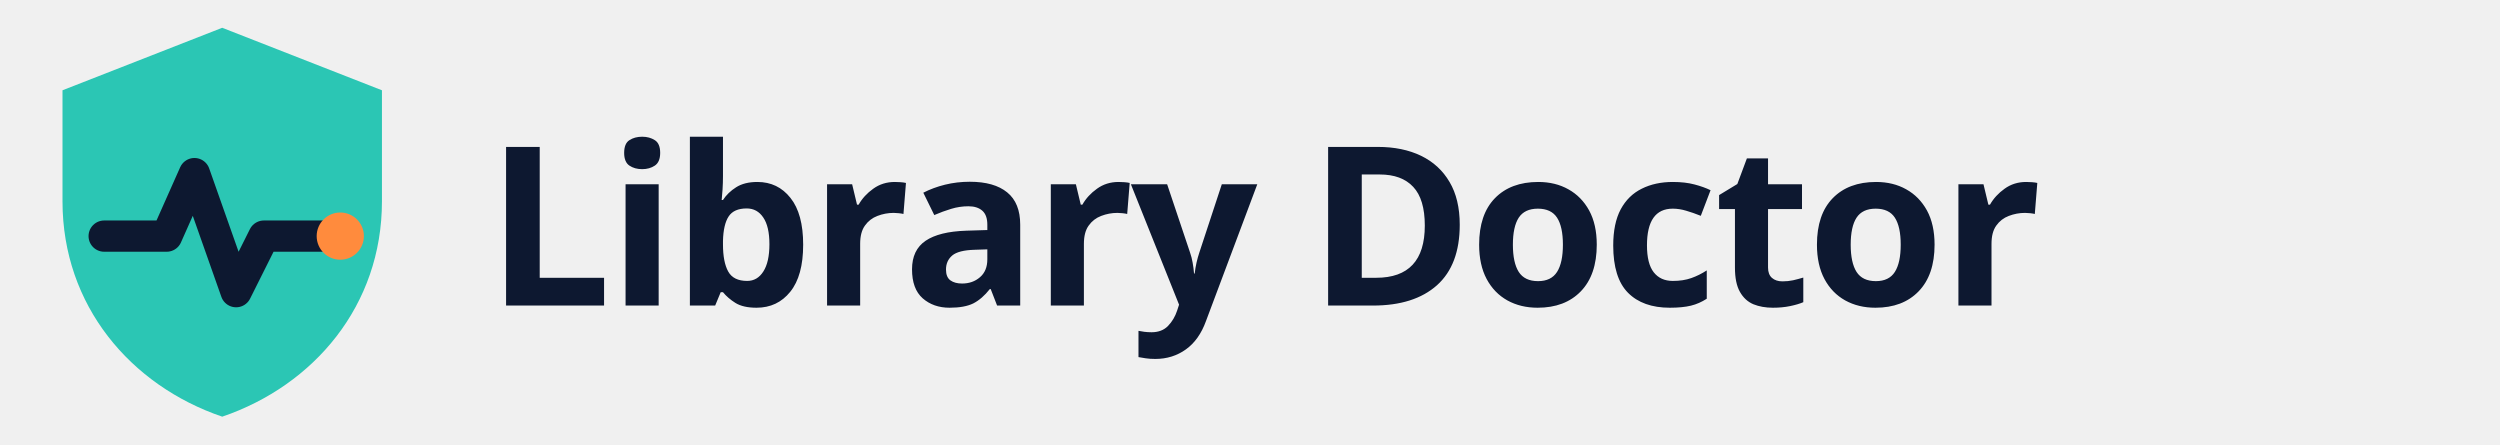
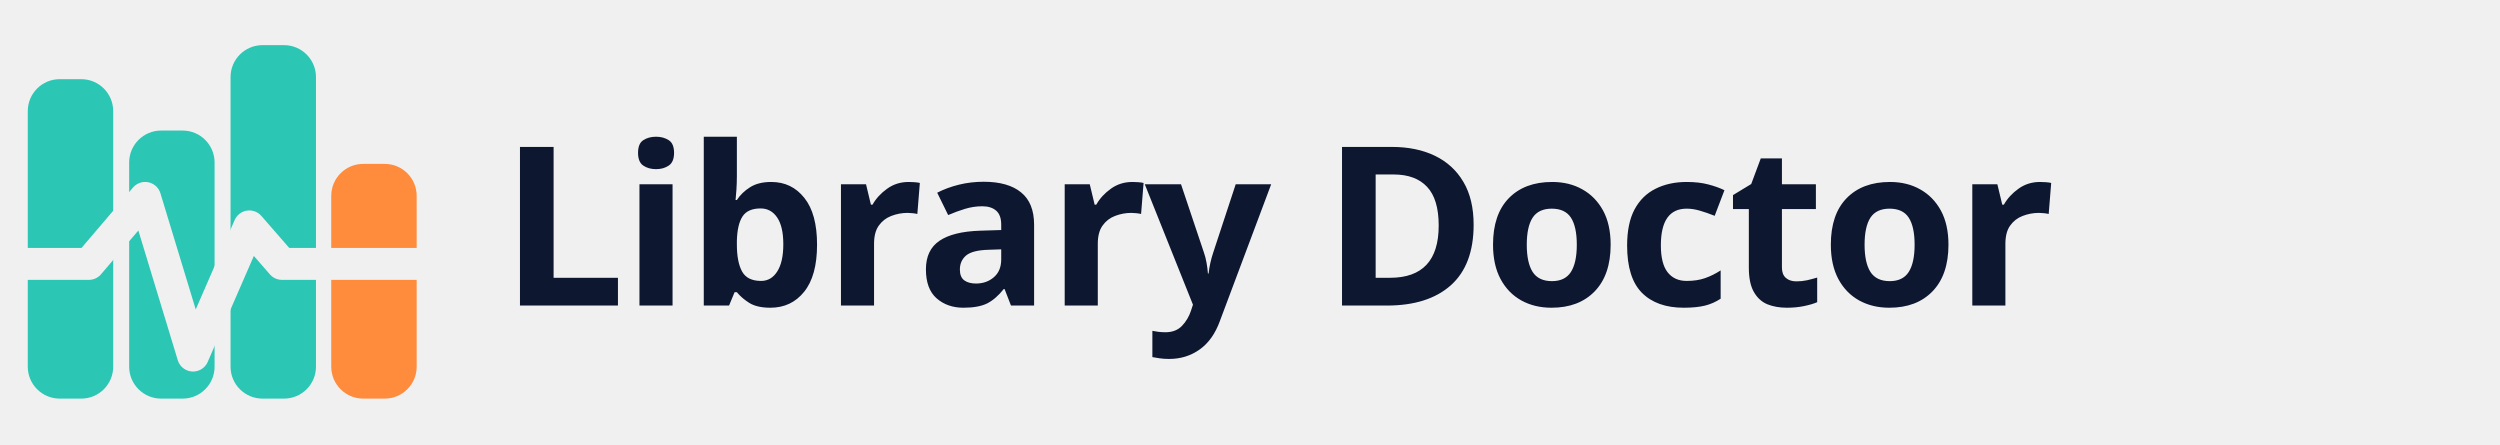
<svg xmlns="http://www.w3.org/2000/svg" viewBox="0 0 360 64" width="360" height="64" role="img" aria-label="Library Doctor">
-   <path d="M32 4 9 13v16c0 15 9.8 26.5 23 31 13.2-4.5 23-16 23-31V13z" fill="#2bc6b4" />
-   <path d="M15 34h9l4-9 6 17 4-8h11" fill="none" stroke="#0d1830" stroke-width="4.5" stroke-linecap="round" stroke-linejoin="round" />
-   <circle cx="49" cy="34" r="3.4" fill="#ff8b3d" />
-   <text x="70" y="44" font-family="Outfit, 'Segoe UI', system-ui, sans-serif" font-weight="800" font-size="32" letter-spacing="-0.5" fill="#0d1830">Library Doctor</text>
+   <mask id="ldp" maskUnits="userSpaceOnUse" x="0" y="0" width="64" height="64">
+     <rect width="64" height="64" fill="#fff" />
+     <path d="M-2 38h14.8l8.1-9.5 6.9 22.7 8.1-18.6 4.7 5.4H66" fill="none" stroke="#000" stroke-width="4.6" stroke-linecap="round" stroke-linejoin="round" />
+   </mask>
+   <g mask="url(#ldp)">
+     <rect x="4" y="11.4" width="12.3" height="46" rx="4.6" fill="#2bc6b4" />
+     <rect x="18.6" y="18.8" width="12.3" height="38.6" rx="4.6" fill="#2bc6b4" />
+     <rect x="33.2" y="6.5" width="12.3" height="50.9" rx="4.6" fill="#2bc6b4" />
+     <rect x="47.7" y="23.6" width="12.3" height="33.8" rx="4.6" fill="#ff8b3d" />
+   </g>
+   <text x="72" y="44" font-family="Outfit, 'Segoe UI', system-ui, sans-serif" font-weight="800" font-size="32" letter-spacing="-0.5" fill="#0d1830">Library Doctor</text>
</svg>
